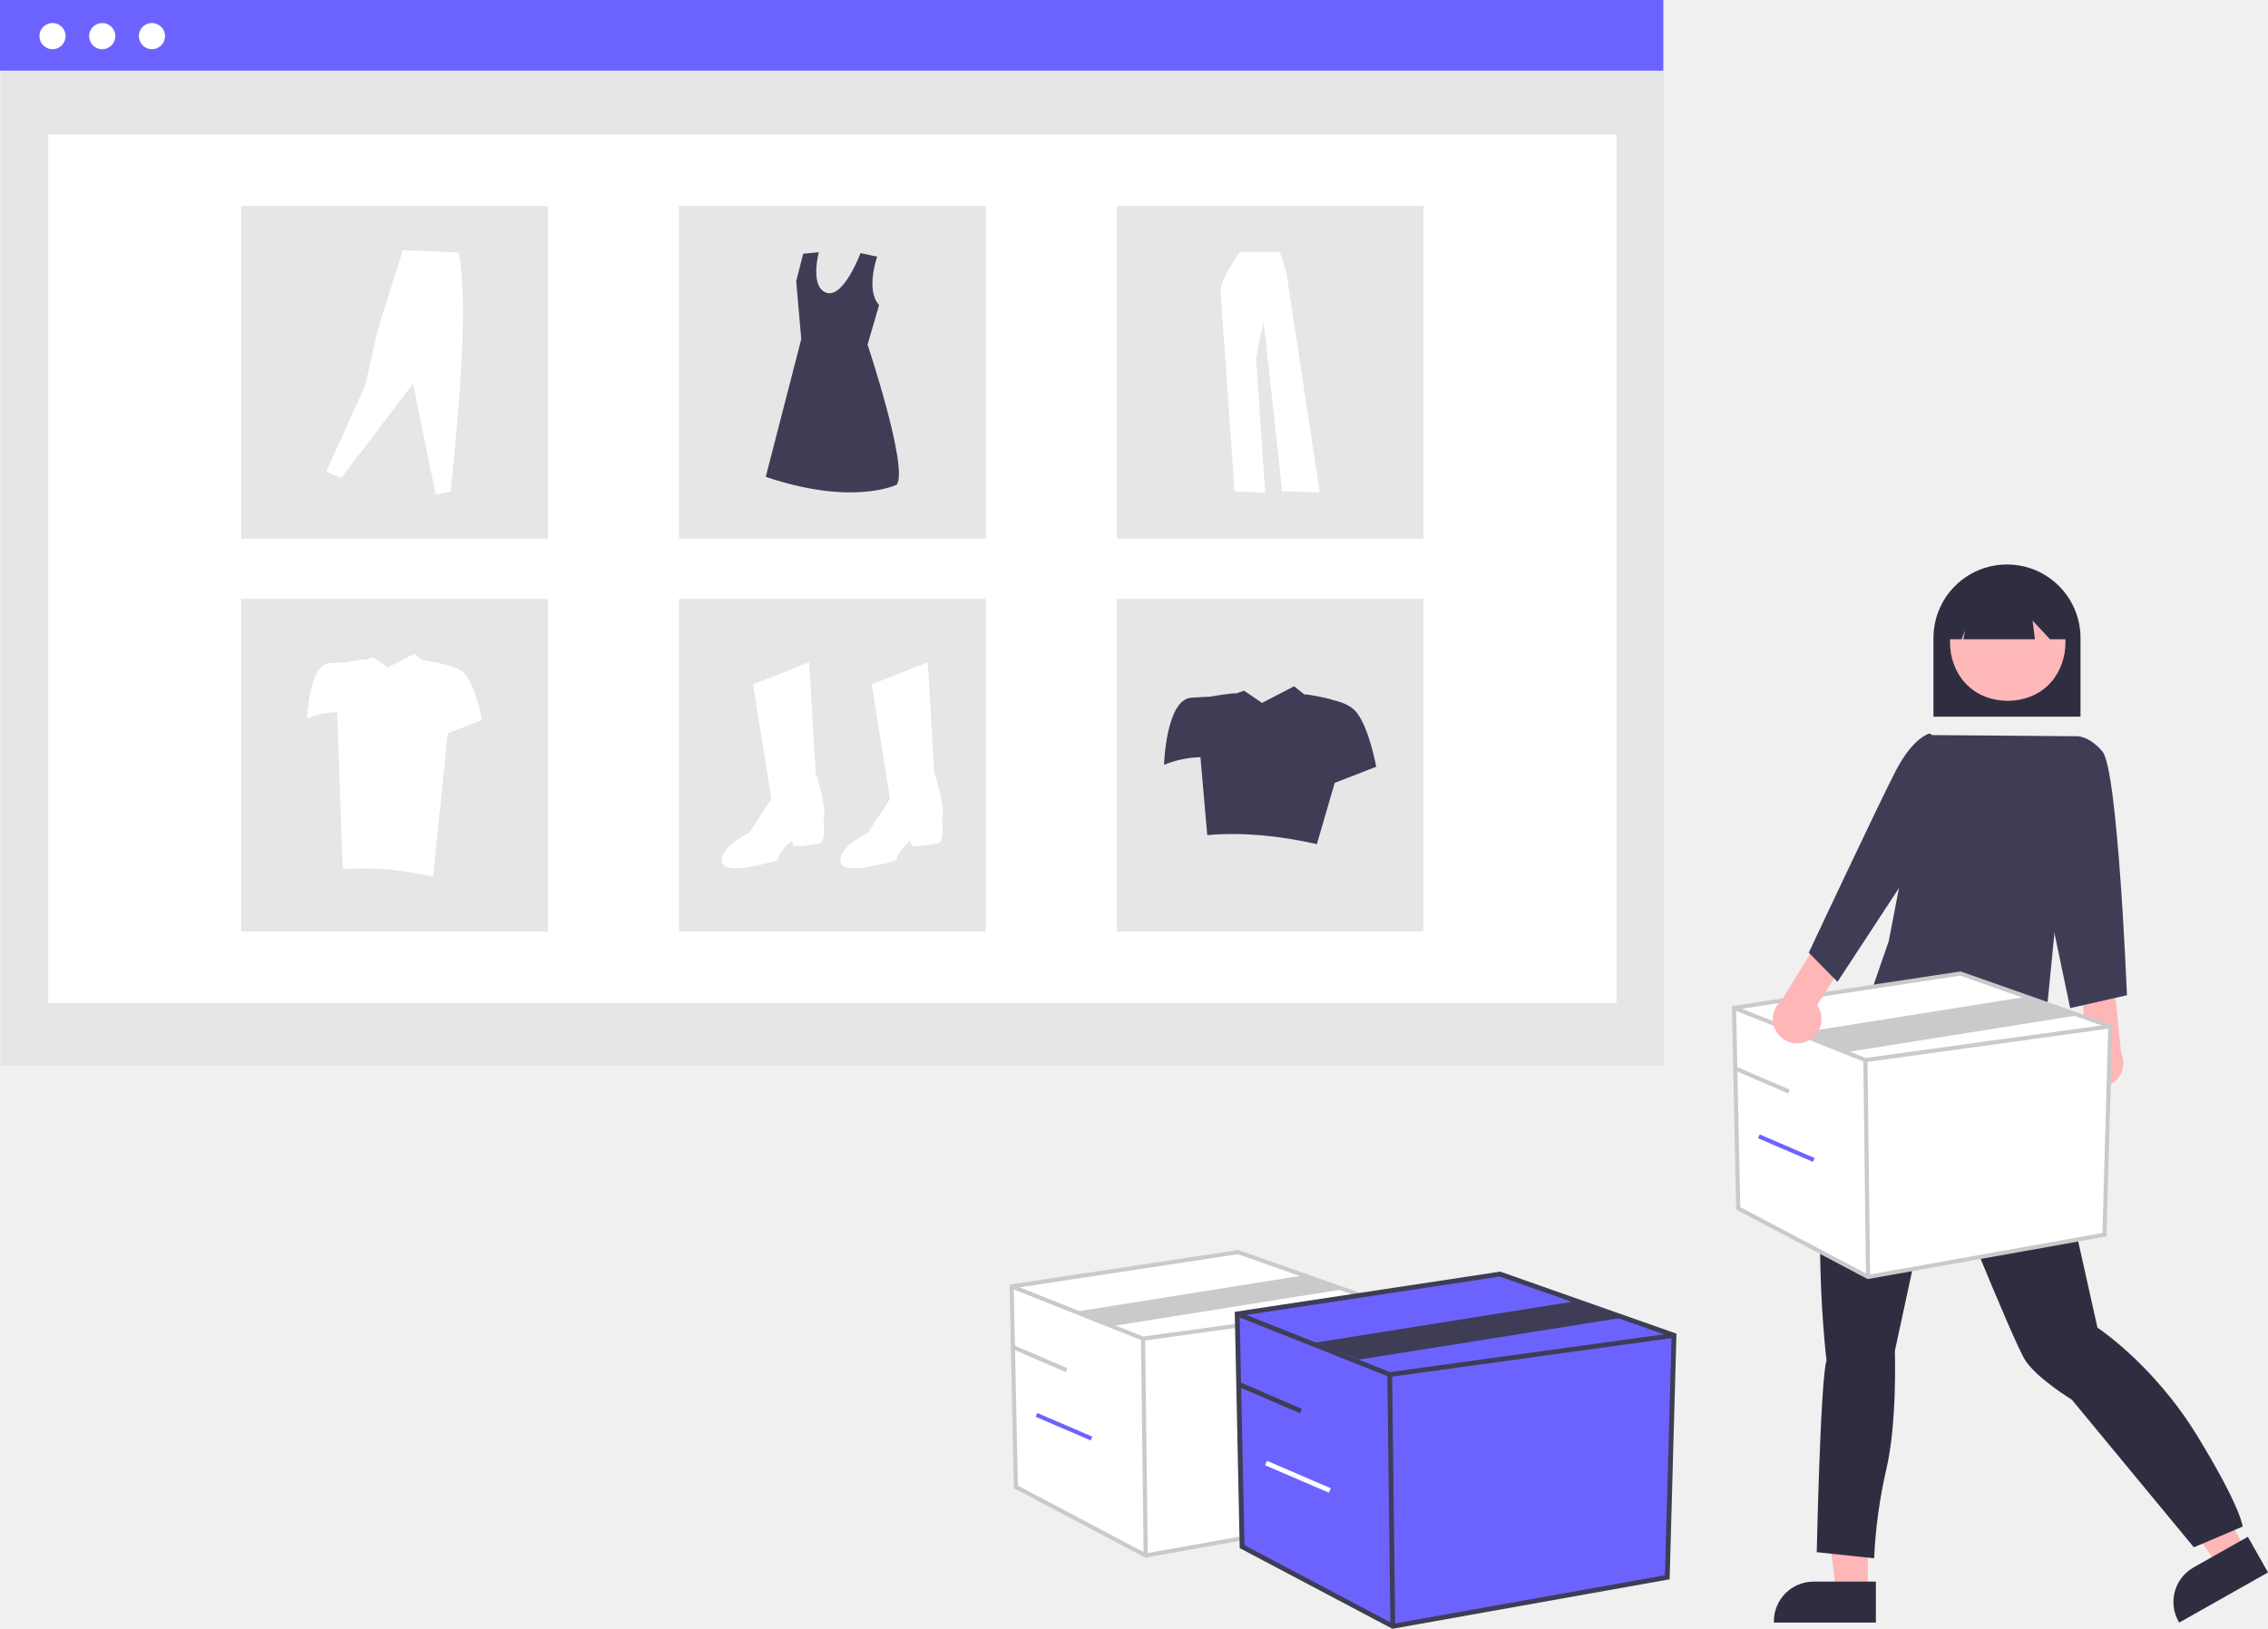
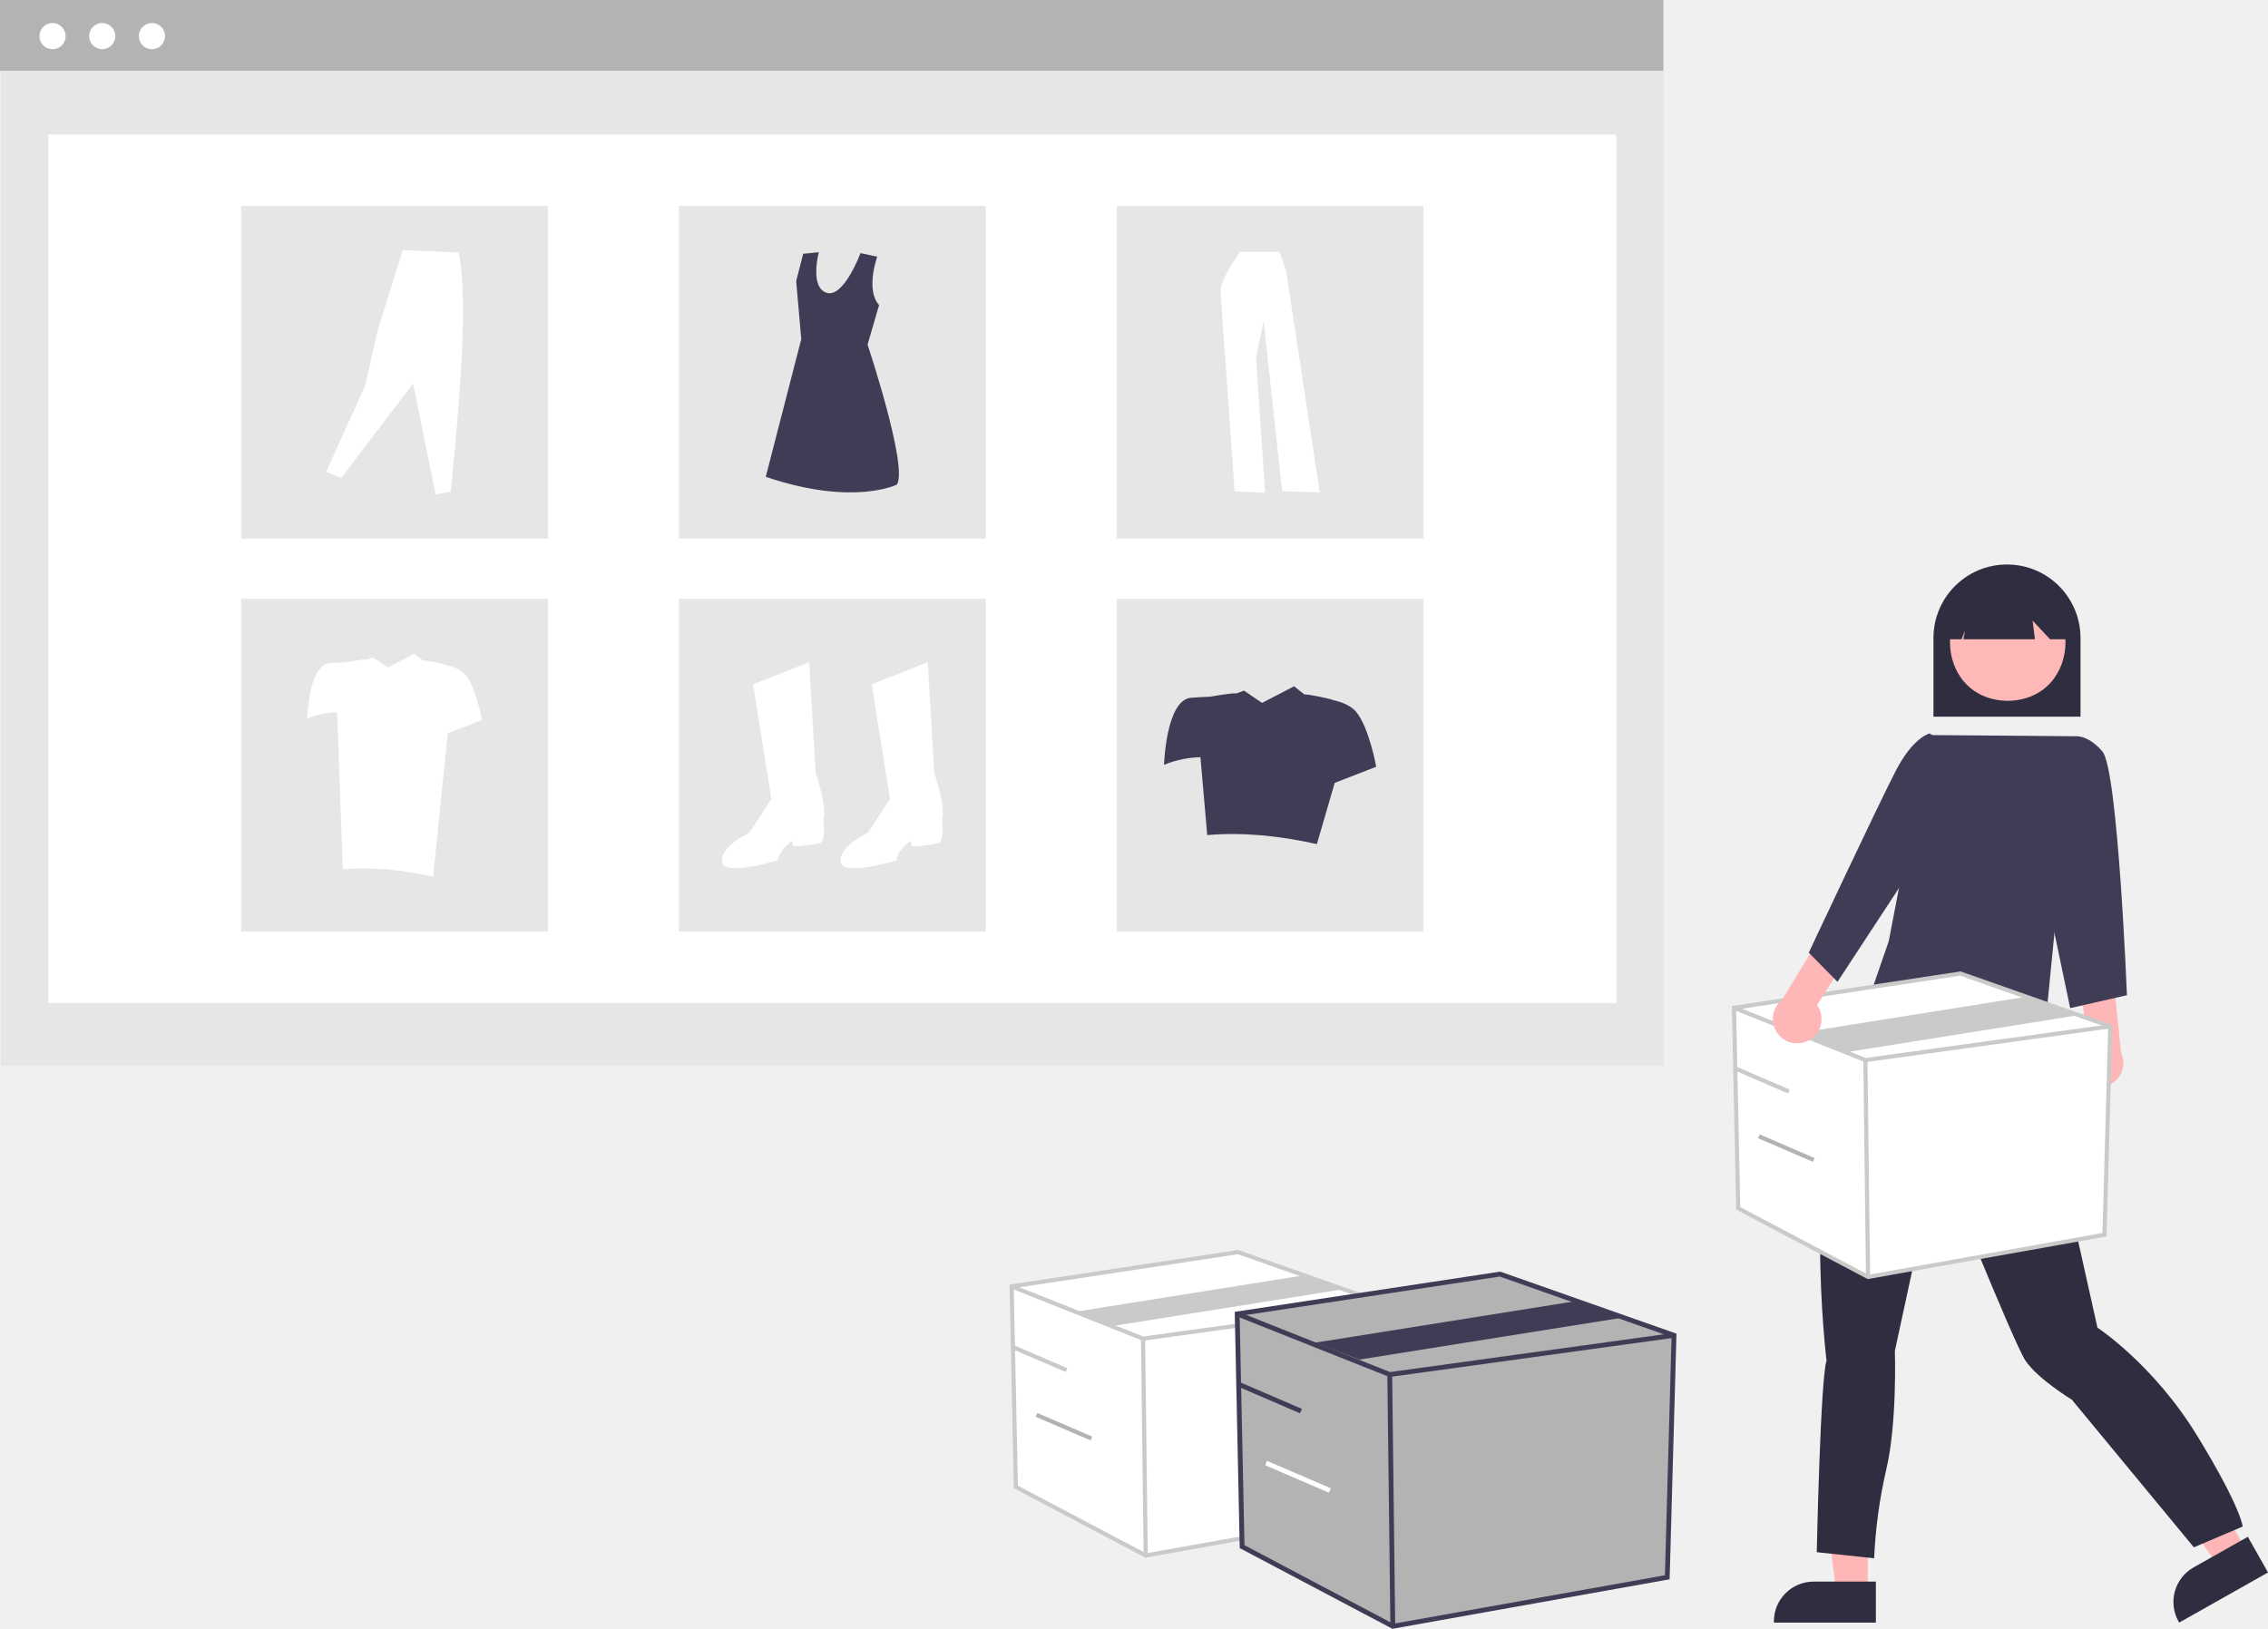
<svg xmlns="http://www.w3.org/2000/svg" data-name="Layer 1" width="879.125" height="631.485" viewBox="0 0 879.125 631.485">
  <rect id="b93b1ef9-49b5-4354-905b-d9dddde45a10" data-name="Rectangle 338" x="0.275" y="0.365" width="644.725" height="412.91" fill="#e6e6e6" />
  <rect id="ef7485f9-8ecd-46d9-949e-abdd8aa9e360" data-name="Rectangle 339" x="18.711" y="52.154" width="607.853" height="336.693" fill="#fff" />
-   <rect id="b4c2a7ec-beab-40bc-b587-23a202562f78" data-name="Rectangle 340" width="644.725" height="27.39" fill="#6c63ff" />
+   <rect id="b4c2a7ec-beab-40bc-b587-23a202562f78" data-name="Rectangle 340" width="644.725" height="27.39" fill="#b3b3b3" />
  <circle id="bd6d3ebf-cb6f-4fcb-b7cd-ad5a287d3324" data-name="Ellipse 513" cx="20.355" cy="14.004" r="5.077" fill="#fff" />
  <circle id="efb1158e-7a7d-4adb-9063-fc7dc50c76d5" data-name="Ellipse 514" cx="39.624" cy="14.004" r="5.077" fill="#fff" />
  <circle id="b51f9e19-f36b-4f29-afd5-008bb0fc20dd" data-name="Ellipse 515" cx="58.893" cy="14.004" r="5.077" fill="#fff" />
  <rect id="b636d421-4358-445b-b124-1d058e78c733" data-name="Rectangle 341" x="93.5" y="79.848" width="118.887" height="128.982" fill="#e6e6e6" />
  <rect id="ab9c902d-64a9-4a2b-a9ec-6dc7022c80f6" data-name="Rectangle 342" x="263.193" y="79.848" width="118.887" height="128.982" fill="#e6e6e6" />
  <rect id="f4a232af-026e-479b-8040-5c62e5965d9e" data-name="Rectangle 343" x="432.885" y="79.848" width="118.887" height="128.982" fill="#e6e6e6" />
  <rect id="ada16aa4-f84d-4851-87ee-a2852d96226a" data-name="Rectangle 344" x="93.5" y="232.176" width="118.887" height="128.982" fill="#e6e6e6" />
  <rect id="ebfcbe07-3b81-4d69-a4f5-6a8318d20e8d" data-name="Rectangle 345" x="263.193" y="232.176" width="118.887" height="128.982" fill="#e6e6e6" />
  <rect id="ead16b6d-d132-49a9-a42f-1f570e523a46" data-name="Rectangle 346" x="432.885" y="232.176" width="118.887" height="128.982" fill="#e6e6e6" />
-   <path id="ab8ff6e3-f37e-4992-8347-ee905fdba816-187" data-name="Path 2643" d="M452.365,399.583l21.722-8.588,2.526,42.939s4.546,13.134,3.031,18.186c0,0,1.01,8.588-1.516,9.093s-9.6,1.516-10.1,1.01-.505-2.021-.505-2.021-5.052,3.536-5.557,7.577c0,0-21.217,6.567-21.722.505s10.608-11.114,10.608-11.114l8.588-13.134Z" transform="translate(-160.4375 -134.2577)" fill="#fff" />
-   <path id="e647835b-1773-4993-9de9-376235a5ef39-188" data-name="Path 2644" d="M498.337,399.583l21.719-8.588,2.526,42.939s4.546,13.134,3.031,18.186c0,0,1.01,8.588-1.516,9.093s-9.6,1.516-10.1,1.01-.505-2.021-.505-2.021-5.052,3.536-5.557,7.577c0,0-21.217,6.567-21.722.505s10.608-11.114,10.608-11.114l8.588-13.134Z" transform="translate(-160.4375 -134.2577)" fill="#fff" />
-   <path id="ee50e840-b8e9-4cc0-9b2e-64e12816c6e5-189" data-name="Path 2645" d="M500.459,233.768s-4.625,12.924.734,18.752l-4.468,15.353s15.874,47.622,11.339,54.274c0,0-16.932,8.466-50.8-3.024l13.757-53.367-1.965-22.526,2.721-10.583,6.047-.6s-3.628,13.606,3.024,15.723,13.141-15.383,13.141-15.383Z" transform="translate(-160.4375 -134.2577)" fill="#3f3d56" />
-   <path id="b668efb4-5504-4326-941b-9be143c4d030-190" data-name="Path 2646" d="M286.858,317.195l5.837,2.388,27.858-36.613,8.755,42.98,5.837-1.061c3.744-37.055,6.8-74.85,3.051-92.726l-21.623-.929-9.816,31.311-4.776,21.225Z" transform="translate(-160.4375 -134.2577)" fill="#fff" />
-   <path id="b699d661-049e-451c-8a7e-64343ac1c335-191" data-name="Path 2647" d="M641.115,231.87s-7.966,11.074-7.577,15.543,5.44,77.327,5.44,77.327l11.852.583-3.5-52.458,2.914-14.183,7.189,66.058,14.572.389-13.017-85.681-2.526-7.577Z" transform="translate(-160.4375 -134.2577)" fill="#fff" />
-   <path id="a4f25674-ecb7-42aa-ae9a-d508200b11eb-192" data-name="Path 2648" d="M686.138,410.276c-2.115-2.538-5.751-3.91-9.242-4.652.1-.317-10.618-2.532-10.8-2.076l-4.041-3.219-12.417,6.447-6.977-4.75-3.241,1.15c.132-.572-10.061,1.194-10.061,1.194-1.947.07-4.434.192-7.218.406-9.749.75-10.5,26-10.5,26a39.85,39.85,0,0,1,14.113-2.955l2.635,30.2c13.553-1.162,27.767.19,42.5,3.5l6.909-23.74,16.089-6.257S691.138,416.275,686.138,410.276Z" transform="translate(-160.4375 -134.2577)" fill="#3f3d56" />
-   <path id="b6d7fb25-d94e-4ba0-9382-3f72a4c565e4-193" data-name="Path 2649" d="M340.878,395.895c-1.743-2.091-4.738-3.222-7.615-3.833.086-.262-8.749-2.086-8.9-1.71l-3.33-2.652-10.229,5.312-5.749-3.913-2.67.948c.109-.471-8.29.983-8.29.983-1.6.058-3.654.158-5.947.335-8.033.618-8.651,21.421-8.651,21.421a32.837,32.837,0,0,1,11.629-2.435l2.171,60.914c11.167-.958,22.879.157,35.015,2.884l5.692-55.59,13.257-5.155S344.997,400.84,340.878,395.895Z" transform="translate(-160.4375 -134.2577)" fill="#fff" />
-   <path id="abb48a01-b3b6-4bc9-9e6f-5cc93133d8eb-194" data-name="Path 2682" d="M909.888,412.109h57v-30.5a28.5,28.5,0,1,0-57,0Z" transform="translate(-160.4375 -134.2577)" fill="#2f2e41" />
-   <path id="f1b40e10-dbea-4491-93e9-bf21ee1afe95-195" data-name="Path 2683" d="M884.442,751.453h-12.259l-5.833-47.292h18.094Z" transform="translate(-160.4375 -134.2577)" fill="#ffb6b6" />
-   <path id="f19e2682-d3fb-40a9-8809-be7b68a78ac9-196" data-name="Path 2684" d="M887.57,747.45h-24.145a15.387,15.387,0,0,0-15.386,15.385v.5h39.531Z" transform="translate(-160.4375 -134.2577)" fill="#2f2e41" />
-   <path id="b3618d44-3857-42e4-aed2-10e127155f21-197" data-name="Path 2685" d="M1030.997,735.092l-10.676,6.027-28.328-38.311,15.757-8.895Z" transform="translate(-160.4375 -134.2577)" fill="#ffb6b6" />
-   <path id="a172411a-a77d-4e4f-ac70-c8342021cfb1-198" data-name="Path 2686" d="M1031.752,730.069l-21.025,11.866h0a15.387,15.387,0,0,0-5.834,20.963l.246.435,34.424-19.433Z" transform="translate(-160.4375 -134.2577)" fill="#2f2e41" />
-   <path id="bd1532c7-07e2-44c0-82ff-fc8e0d37942d-199" data-name="Path 2687" d="M952.642,538.782l.946,4.73s2.838,2.838,1.419,4.257-.946,8.042-.946,8.042c.794,12.076,16.573,79.936,19.395,93.189,0,0,21.76,14.191,38.789,42.1s17.5,35.005,17.5,35.005l-18.918,8.043-47.3-57.238s-13.245-8.042-17.976-15.137-34.064-80.418-34.064-80.418l-16.56,76.633s.946,27.909-3.311,45.885a192.522,192.522,0,0,0-4.73,34.532l-22.233-2.365s1.419-67.172,3.784-74.268c0,0-9.934-81.836,9.934-114.476l16.012-42.687,15.682-6.036Z" transform="translate(-160.4375 -134.2577)" fill="#2f2e41" />
-   <path id="e2a54528-859f-4f0e-9aca-6130773a8d3b-200" data-name="Path 2688" d="M938.682,360.565c-29.847.51-29.842,44.907,0,45.412C968.527,405.467,968.523,361.07,938.682,360.565Z" transform="translate(-160.4375 -134.2577)" fill="#ffb8b8" />
-   <path id="aeace49c-5333-476f-965d-52da8fac2318-201" data-name="Path 2689" d="M915.711,382.093h5.073l1.381-3.454-.691,3.454h27.745l-.9-7.227,6.744,7.227h6.727v-3.916a23.038,23.038,0,1,0-46.076-.033v.033Z" transform="translate(-160.4375 -134.2577)" fill="#2f2e41" />
-   <path id="aa5a3aa9-e50b-4b43-b42d-0c1415925835-202" data-name="Path 2690" d="M907.904,419.235l56.4.457-11.916,120.917s-65.959-3.481-66-23.614l6.179-17.891Z" transform="translate(-160.4375 -134.2577)" fill="#3f3d56" />
-   <path id="aca4d347-909c-4b66-b72e-6bb1477aee43-203" data-name="Path 2693" d="M966.727,552.298a9.377,9.377,0,0,1,2.7-14.122l-2.451-21.287,12.573-4.645,3.039,30.111a9.428,9.428,0,0,1-15.861,9.943Z" transform="translate(-160.4375 -134.2577)" fill="#ffb6b6" />
-   <path id="eab38d24-ad2d-4cbe-aaaa-db975580c866-204" data-name="Path 2694" d="M956.888,430.109l7.421-10.373s5.079-1.127,11.079,5.873,9.5,94.5,9.5,94.5l-22,5-13-62Z" transform="translate(-160.4375 -134.2577)" fill="#3f3d56" />
+   <path id="ab8ff6e3-f37e-4992-8347-ee905fdba816-286" data-name="Path 2643" d="M452.365,399.583l21.722-8.588,2.526,42.939s4.546,13.134,3.031,18.186c0,0,1.01,8.588-1.516,9.093s-9.6,1.516-10.1,1.01-.505-2.021-.505-2.021-5.052,3.536-5.557,7.577c0,0-21.217,6.567-21.722.505s10.608-11.114,10.608-11.114l8.588-13.134Z" transform="translate(-160.4375 -134.2577)" fill="#fff" />
+   <path id="e647835b-1773-4993-9de9-376235a5ef39-287" data-name="Path 2644" d="M498.337,399.583l21.719-8.588,2.526,42.939s4.546,13.134,3.031,18.186c0,0,1.01,8.588-1.516,9.093s-9.6,1.516-10.1,1.01-.505-2.021-.505-2.021-5.052,3.536-5.557,7.577c0,0-21.217,6.567-21.722.505s10.608-11.114,10.608-11.114l8.588-13.134Z" transform="translate(-160.4375 -134.2577)" fill="#fff" />
+   <path id="ee50e840-b8e9-4cc0-9b2e-64e12816c6e5-288" data-name="Path 2645" d="M500.459,233.768s-4.625,12.924.734,18.752l-4.468,15.353s15.874,47.622,11.339,54.274c0,0-16.932,8.466-50.8-3.024l13.757-53.367-1.965-22.526,2.721-10.583,6.047-.6s-3.628,13.606,3.024,15.723,13.141-15.383,13.141-15.383Z" transform="translate(-160.4375 -134.2577)" fill="#3f3d56" />
+   <path id="b668efb4-5504-4326-941b-9be143c4d030-289" data-name="Path 2646" d="M286.858,317.195l5.837,2.388,27.858-36.613,8.755,42.98,5.837-1.061c3.744-37.055,6.8-74.85,3.051-92.726l-21.623-.929-9.816,31.311-4.776,21.225Z" transform="translate(-160.4375 -134.2577)" fill="#fff" />
+   <path id="b699d661-049e-451c-8a7e-64343ac1c335-290" data-name="Path 2647" d="M641.115,231.87s-7.966,11.074-7.577,15.543,5.44,77.327,5.44,77.327l11.852.583-3.5-52.458,2.914-14.183,7.189,66.058,14.572.389-13.017-85.681-2.526-7.577Z" transform="translate(-160.4375 -134.2577)" fill="#fff" />
+   <path id="a4f25674-ecb7-42aa-ae9a-d508200b11eb-291" data-name="Path 2648" d="M686.138,410.276c-2.115-2.538-5.751-3.91-9.242-4.652.1-.317-10.618-2.532-10.8-2.076l-4.041-3.219-12.417,6.447-6.977-4.75-3.241,1.15c.132-.572-10.061,1.194-10.061,1.194-1.947.07-4.434.192-7.218.406-9.749.75-10.5,26-10.5,26a39.85,39.85,0,0,1,14.113-2.955l2.635,30.2c13.553-1.162,27.767.19,42.5,3.5l6.909-23.74,16.089-6.257S691.138,416.275,686.138,410.276Z" transform="translate(-160.4375 -134.2577)" fill="#3f3d56" />
+   <path id="b6d7fb25-d94e-4ba0-9382-3f72a4c565e4-292" data-name="Path 2649" d="M340.878,395.895c-1.743-2.091-4.738-3.222-7.615-3.833.086-.262-8.749-2.086-8.9-1.71l-3.33-2.652-10.229,5.312-5.749-3.913-2.67.948c.109-.471-8.29.983-8.29.983-1.6.058-3.654.158-5.947.335-8.033.618-8.651,21.421-8.651,21.421a32.837,32.837,0,0,1,11.629-2.435l2.171,60.914c11.167-.958,22.879.157,35.015,2.884l5.692-55.59,13.257-5.155S344.997,400.84,340.878,395.895Z" transform="translate(-160.4375 -134.2577)" fill="#fff" />
+   <path id="abb48a01-b3b6-4bc9-9e6f-5cc93133d8eb-293" data-name="Path 2682" d="M909.888,412.109h57v-30.5a28.5,28.5,0,1,0-57,0Z" transform="translate(-160.4375 -134.2577)" fill="#2f2e41" />
+   <path id="f1b40e10-dbea-4491-93e9-bf21ee1afe95-294" data-name="Path 2683" d="M884.442,751.453h-12.259l-5.833-47.292h18.094Z" transform="translate(-160.4375 -134.2577)" fill="#ffb6b6" />
+   <path id="f19e2682-d3fb-40a9-8809-be7b68a78ac9-295" data-name="Path 2684" d="M887.57,747.45h-24.145a15.387,15.387,0,0,0-15.386,15.385v.5h39.531Z" transform="translate(-160.4375 -134.2577)" fill="#2f2e41" />
+   <path id="b3618d44-3857-42e4-aed2-10e127155f21-296" data-name="Path 2685" d="M1030.997,735.092l-10.676,6.027-28.328-38.311,15.757-8.895Z" transform="translate(-160.4375 -134.2577)" fill="#ffb6b6" />
+   <path id="a172411a-a77d-4e4f-ac70-c8342021cfb1-297" data-name="Path 2686" d="M1031.752,730.069l-21.025,11.866h0a15.387,15.387,0,0,0-5.834,20.963l.246.435,34.424-19.433Z" transform="translate(-160.4375 -134.2577)" fill="#2f2e41" />
+   <path id="bd1532c7-07e2-44c0-82ff-fc8e0d37942d-298" data-name="Path 2687" d="M952.642,538.782l.946,4.73s2.838,2.838,1.419,4.257-.946,8.042-.946,8.042c.794,12.076,16.573,79.936,19.395,93.189,0,0,21.76,14.191,38.789,42.1s17.5,35.005,17.5,35.005l-18.918,8.043-47.3-57.238s-13.245-8.042-17.976-15.137-34.064-80.418-34.064-80.418l-16.56,76.633s.946,27.909-3.311,45.885a192.522,192.522,0,0,0-4.73,34.532l-22.233-2.365s1.419-67.172,3.784-74.268c0,0-9.934-81.836,9.934-114.476l16.012-42.687,15.682-6.036Z" transform="translate(-160.4375 -134.2577)" fill="#2f2e41" />
+   <path id="e2a54528-859f-4f0e-9aca-6130773a8d3b-299" data-name="Path 2688" d="M938.682,360.565c-29.847.51-29.842,44.907,0,45.412C968.527,405.467,968.523,361.07,938.682,360.565Z" transform="translate(-160.4375 -134.2577)" fill="#ffb8b8" />
+   <path id="aeace49c-5333-476f-965d-52da8fac2318-300" data-name="Path 2689" d="M915.711,382.093h5.073l1.381-3.454-.691,3.454h27.745l-.9-7.227,6.744,7.227h6.727v-3.916a23.038,23.038,0,1,0-46.076-.033v.033Z" transform="translate(-160.4375 -134.2577)" fill="#2f2e41" />
+   <path id="aa5a3aa9-e50b-4b43-b42d-0c1415925835-301" data-name="Path 2690" d="M907.904,419.235l56.4.457-11.916,120.917s-65.959-3.481-66-23.614l6.179-17.891Z" transform="translate(-160.4375 -134.2577)" fill="#3f3d56" />
+   <path id="aca4d347-909c-4b66-b72e-6bb1477aee43-302" data-name="Path 2693" d="M966.727,552.298a9.377,9.377,0,0,1,2.7-14.122l-2.451-21.287,12.573-4.645,3.039,30.111a9.428,9.428,0,0,1-15.861,9.943Z" transform="translate(-160.4375 -134.2577)" fill="#ffb6b6" />
+   <path id="eab38d24-ad2d-4cbe-aaaa-db975580c866-303" data-name="Path 2694" d="M956.888,430.109l7.421-10.373s5.079-1.127,11.079,5.873,9.5,94.5,9.5,94.5l-22,5-13-62Z" transform="translate(-160.4375 -134.2577)" fill="#3f3d56" />
  <polygon points="672.135 390.739 673.771 468.476 724.096 495.071 815.744 478.705 817.995 397.899 759.896 377.441 672.135 390.739" fill="#fff" />
  <path d="M884.402,630.168,833.415,603.223l-1.661-78.916,88.658-13.433.189.066L979.252,531.593l-2.285,82.046ZM835.002,602.244l49.662,26.245,90.732-16.202,2.216-79.566L920.256,512.523,833.39,525.685Z" transform="translate(-160.4375 -134.2577)" fill="#cacaca" />
  <polygon points="722.973 411.816 722.776 411.738 671.838 391.485 672.431 389.992 723.173 410.166 817.885 397.103 818.105 398.695 722.973 411.816" fill="#cacaca" />
  <rect x="883.218" y="545.246" width="1.607" height="84.086" transform="translate(-167.5157 -123.4613) rotate(-0.69695)" fill="#cacaca" />
  <polygon points="716.536 407.792 698.174 400.348 786.569 386.263 804.931 393.706 716.536 407.792" fill="#cacaca" />
  <rect x="842.417" y="541.277" width="1.607" height="23.186" transform="translate(-158.4769 974.4608) rotate(-66.70554)" fill="#cacaca" />
-   <rect x="852.06" y="567.797" width="1.607" height="23.186" transform="translate(-177.0052 999.3509) rotate(-66.70554)" fill="#6c63ff" />
+   <rect x="852.06" y="567.797" width="1.607" height="23.186" transform="translate(-177.0052 999.3509) rotate(-66.70554)" fill="#b3b3b3" />
  <polygon points="392.135 498.739 393.771 576.476 444.096 603.071 535.744 586.705 537.995 505.899 479.896 485.441 392.135 498.739" fill="#fff" />
  <path d="M604.402,738.168,553.415,711.223l-1.661-78.916,88.658-13.433.189.066L699.252,639.593l-2.285,82.046ZM555.002,710.244l49.662,26.245,90.732-16.202,2.216-79.566L640.256,620.523,553.39,633.685Z" transform="translate(-160.4375 -134.2577)" fill="#cacaca" />
  <polygon points="442.973 519.816 442.776 519.738 391.838 499.485 392.431 497.992 443.173 518.166 537.885 505.103 538.105 506.695 442.973 519.816" fill="#cacaca" />
  <rect x="603.218" y="653.246" width="1.607" height="84.086" transform="translate(-168.8501 -126.8591) rotate(-0.69695)" fill="#cacaca" />
  <polygon points="432.088 513.962 418.174 508.348 506.569 494.263 520.482 499.877 432.088 513.962" fill="#cacaca" />
  <rect x="562.417" y="649.277" width="1.607" height="23.186" transform="translate(-426.9454 782.5758) rotate(-66.70554)" fill="#cacaca" />
-   <rect x="572.06" y="675.797" width="1.607" height="23.186" transform="translate(-445.4736 807.4659) rotate(-66.70554)" fill="#6c63ff" />
-   <polygon points="479.563 509.397 481.463 599.638 539.882 630.51 646.271 611.512 648.883 517.709 581.44 493.961 479.563 509.397" fill="#6c63ff" />
+   <rect x="572.06" y="675.797" width="1.607" height="23.186" transform="translate(-445.4736 807.4659) rotate(-66.70554)" fill="#b3b3b3" />
+   <polygon points="479.563 509.397 481.463 599.638 539.882 630.51 646.271 611.512 648.883 517.709 581.44 493.961 479.563 509.397" fill="#b3b3b3" />
  <path d="M700.167,765.742l-59.188-31.278-1.929-91.608,102.918-15.594.219.077L810.272,651.312l-2.652,95.242ZM642.821,733.327l57.65,30.466,105.326-18.808,2.572-92.364-66.582-23.445-100.837,15.278Z" transform="translate(-160.4375 -134.2577)" fill="#3f3d56" />
  <polygon points="538.578 533.865 538.35 533.774 479.218 510.264 479.907 508.53 538.81 531.949 648.755 516.785 649.01 518.633 538.578 533.865" fill="#3f3d56" />
  <rect x="698.792" y="667.161" width="1.866" height="97.61" transform="translate(-169.0945 -125.6935) rotate(-0.69695)" fill="#3f3d56" />
  <polygon points="526.888 527.112 509.79 520.553 612.402 504.202 629.501 510.761 526.888 527.112" fill="#3f3d56" />
  <rect x="651.428" y="662.554" width="1.866" height="26.916" transform="translate(-386.9633 873.6041) rotate(-66.70554)" fill="#3f3d56" />
  <rect x="662.623" y="693.339" width="1.866" height="26.916" transform="translate(-408.4716 902.4975) rotate(-66.70554)" fill="#fff" />
-   <path id="af1e2e82-f248-43bd-a869-489ddf745161-205" data-name="Path 2691" d="M861.105,537.851a9.377,9.377,0,0,0,3.673-13.9l11.422-18.13-9.324-9.628-15.771,25.829a9.428,9.428,0,0,0,10,15.83Z" transform="translate(-160.4375 -134.2577)" fill="#ffb6b6" />
-   <path id="ed6195a6-5e50-4e12-8380-54bfefa6b2ae-206" data-name="Path 2692" d="M916.571,424.001l-8.183-5.392s-6.315,1.416-13.031,14.334-33.8,70.672-33.8,70.672l11.133,11.3,29.7-45.309Z" transform="translate(-160.4375 -134.2577)" fill="#3f3d56" />
+   <path id="af1e2e82-f248-43bd-a869-489ddf745161-304" data-name="Path 2691" d="M861.105,537.851a9.377,9.377,0,0,0,3.673-13.9l11.422-18.13-9.324-9.628-15.771,25.829a9.428,9.428,0,0,0,10,15.83Z" transform="translate(-160.4375 -134.2577)" fill="#ffb6b6" />
+   <path id="ed6195a6-5e50-4e12-8380-54bfefa6b2ae-305" data-name="Path 2692" d="M916.571,424.001l-8.183-5.392s-6.315,1.416-13.031,14.334-33.8,70.672-33.8,70.672l11.133,11.3,29.7-45.309Z" transform="translate(-160.4375 -134.2577)" fill="#3f3d56" />
</svg>
